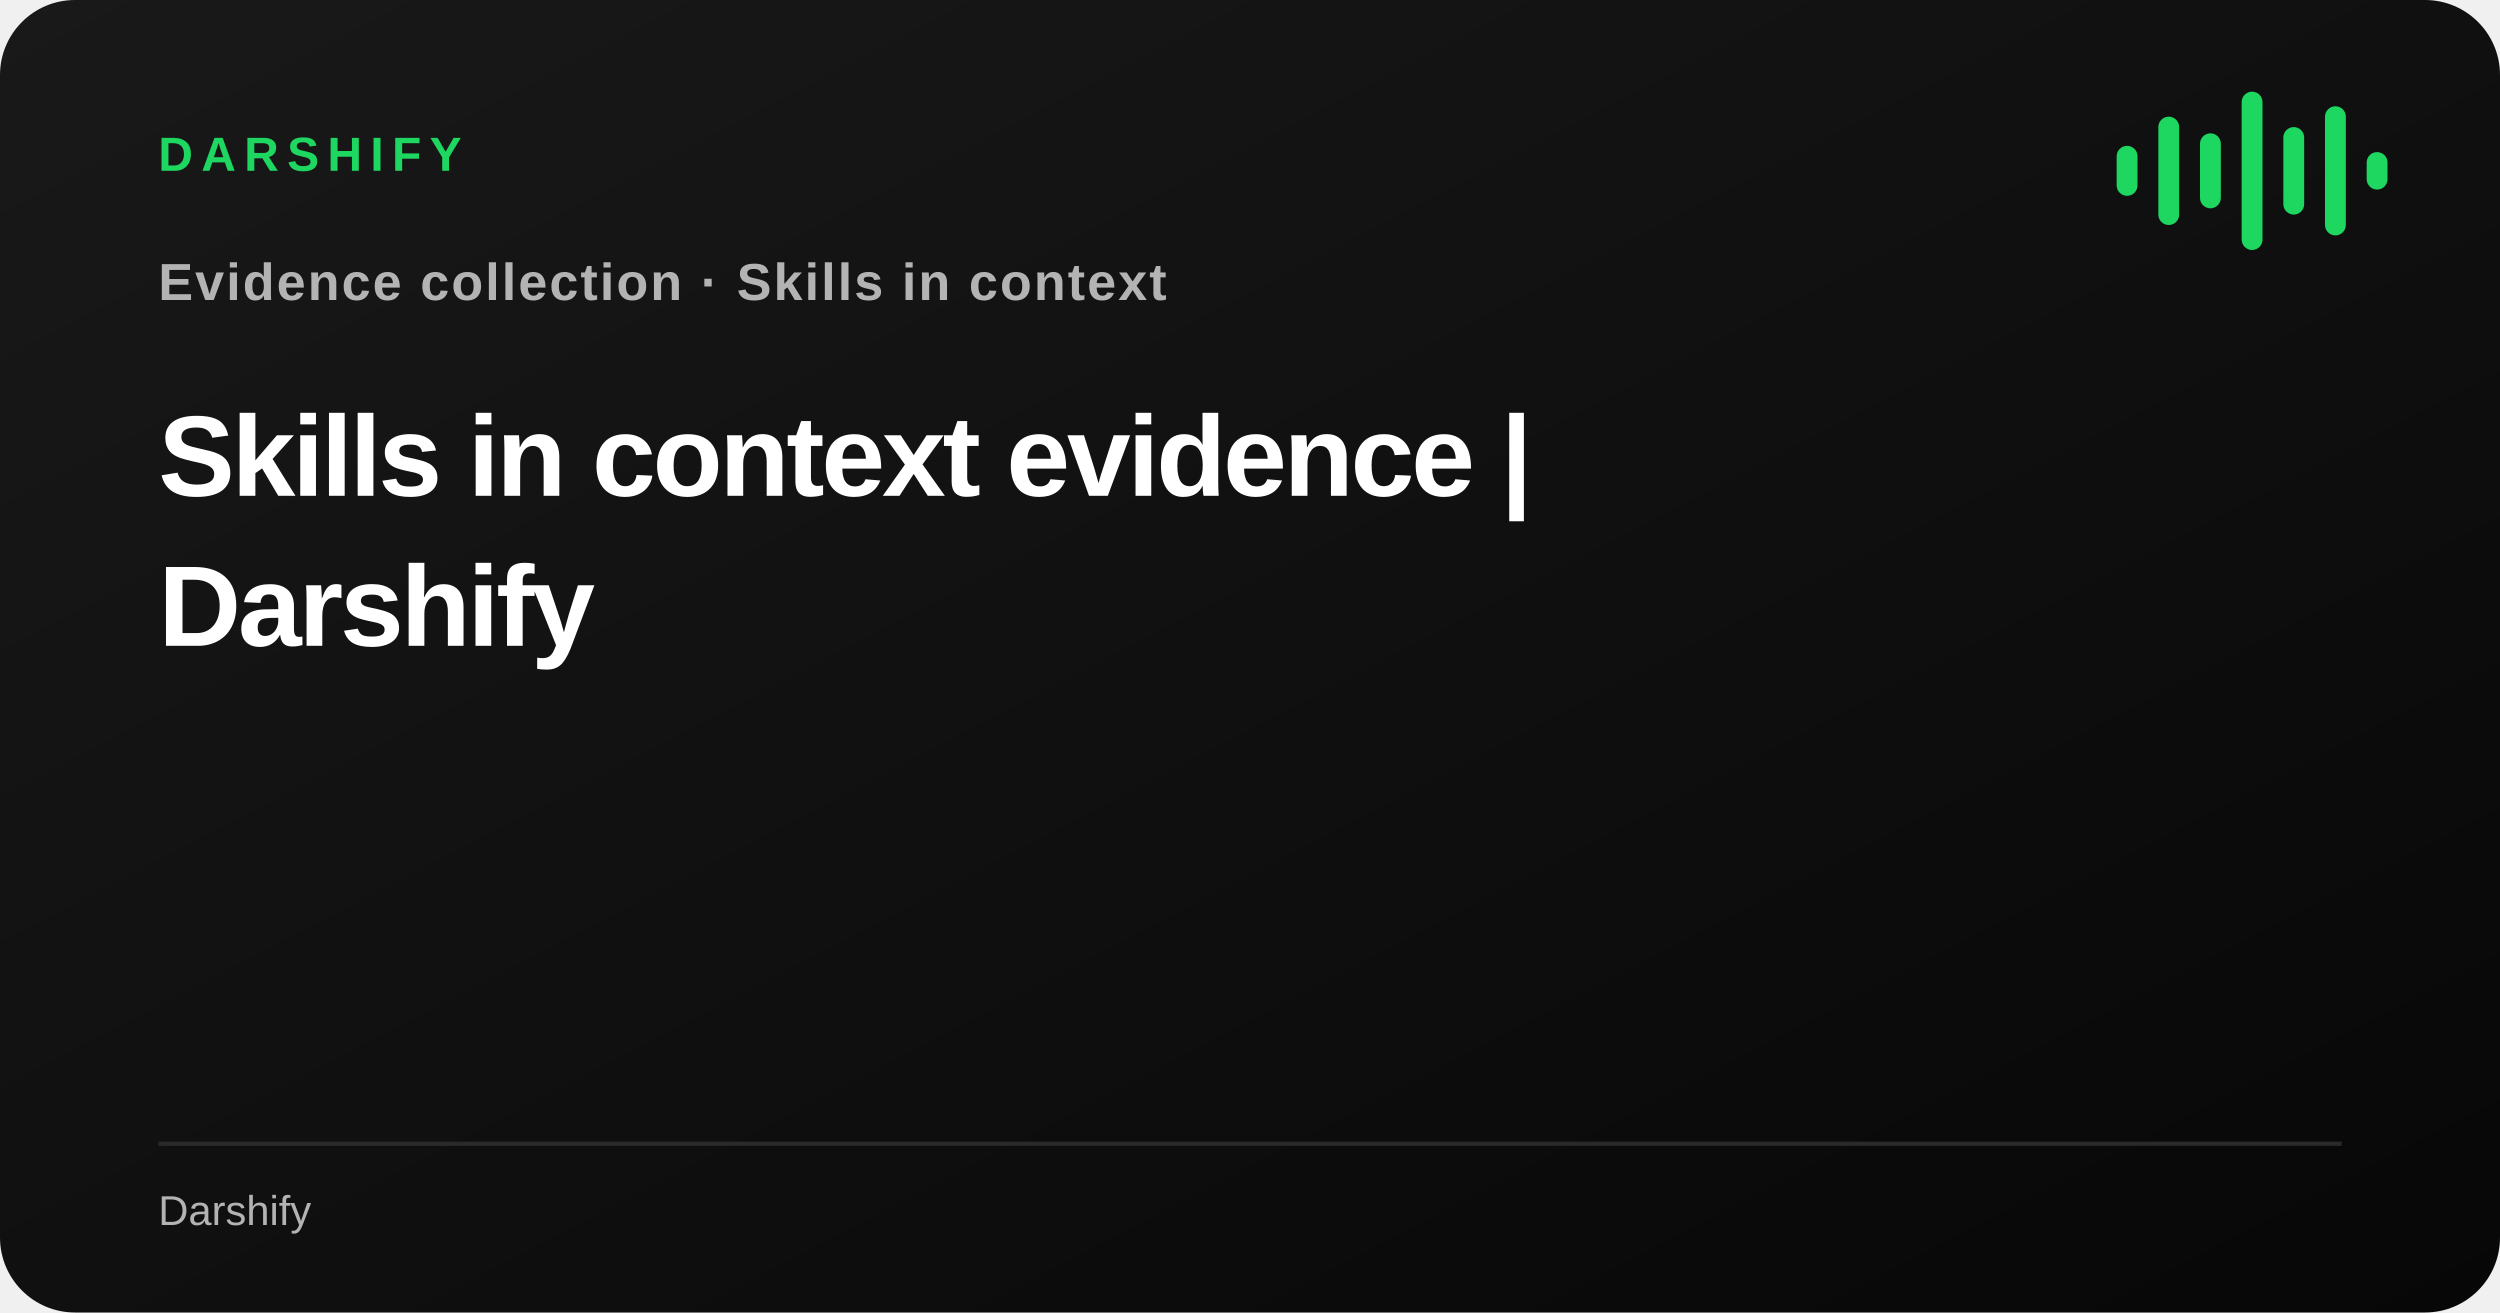
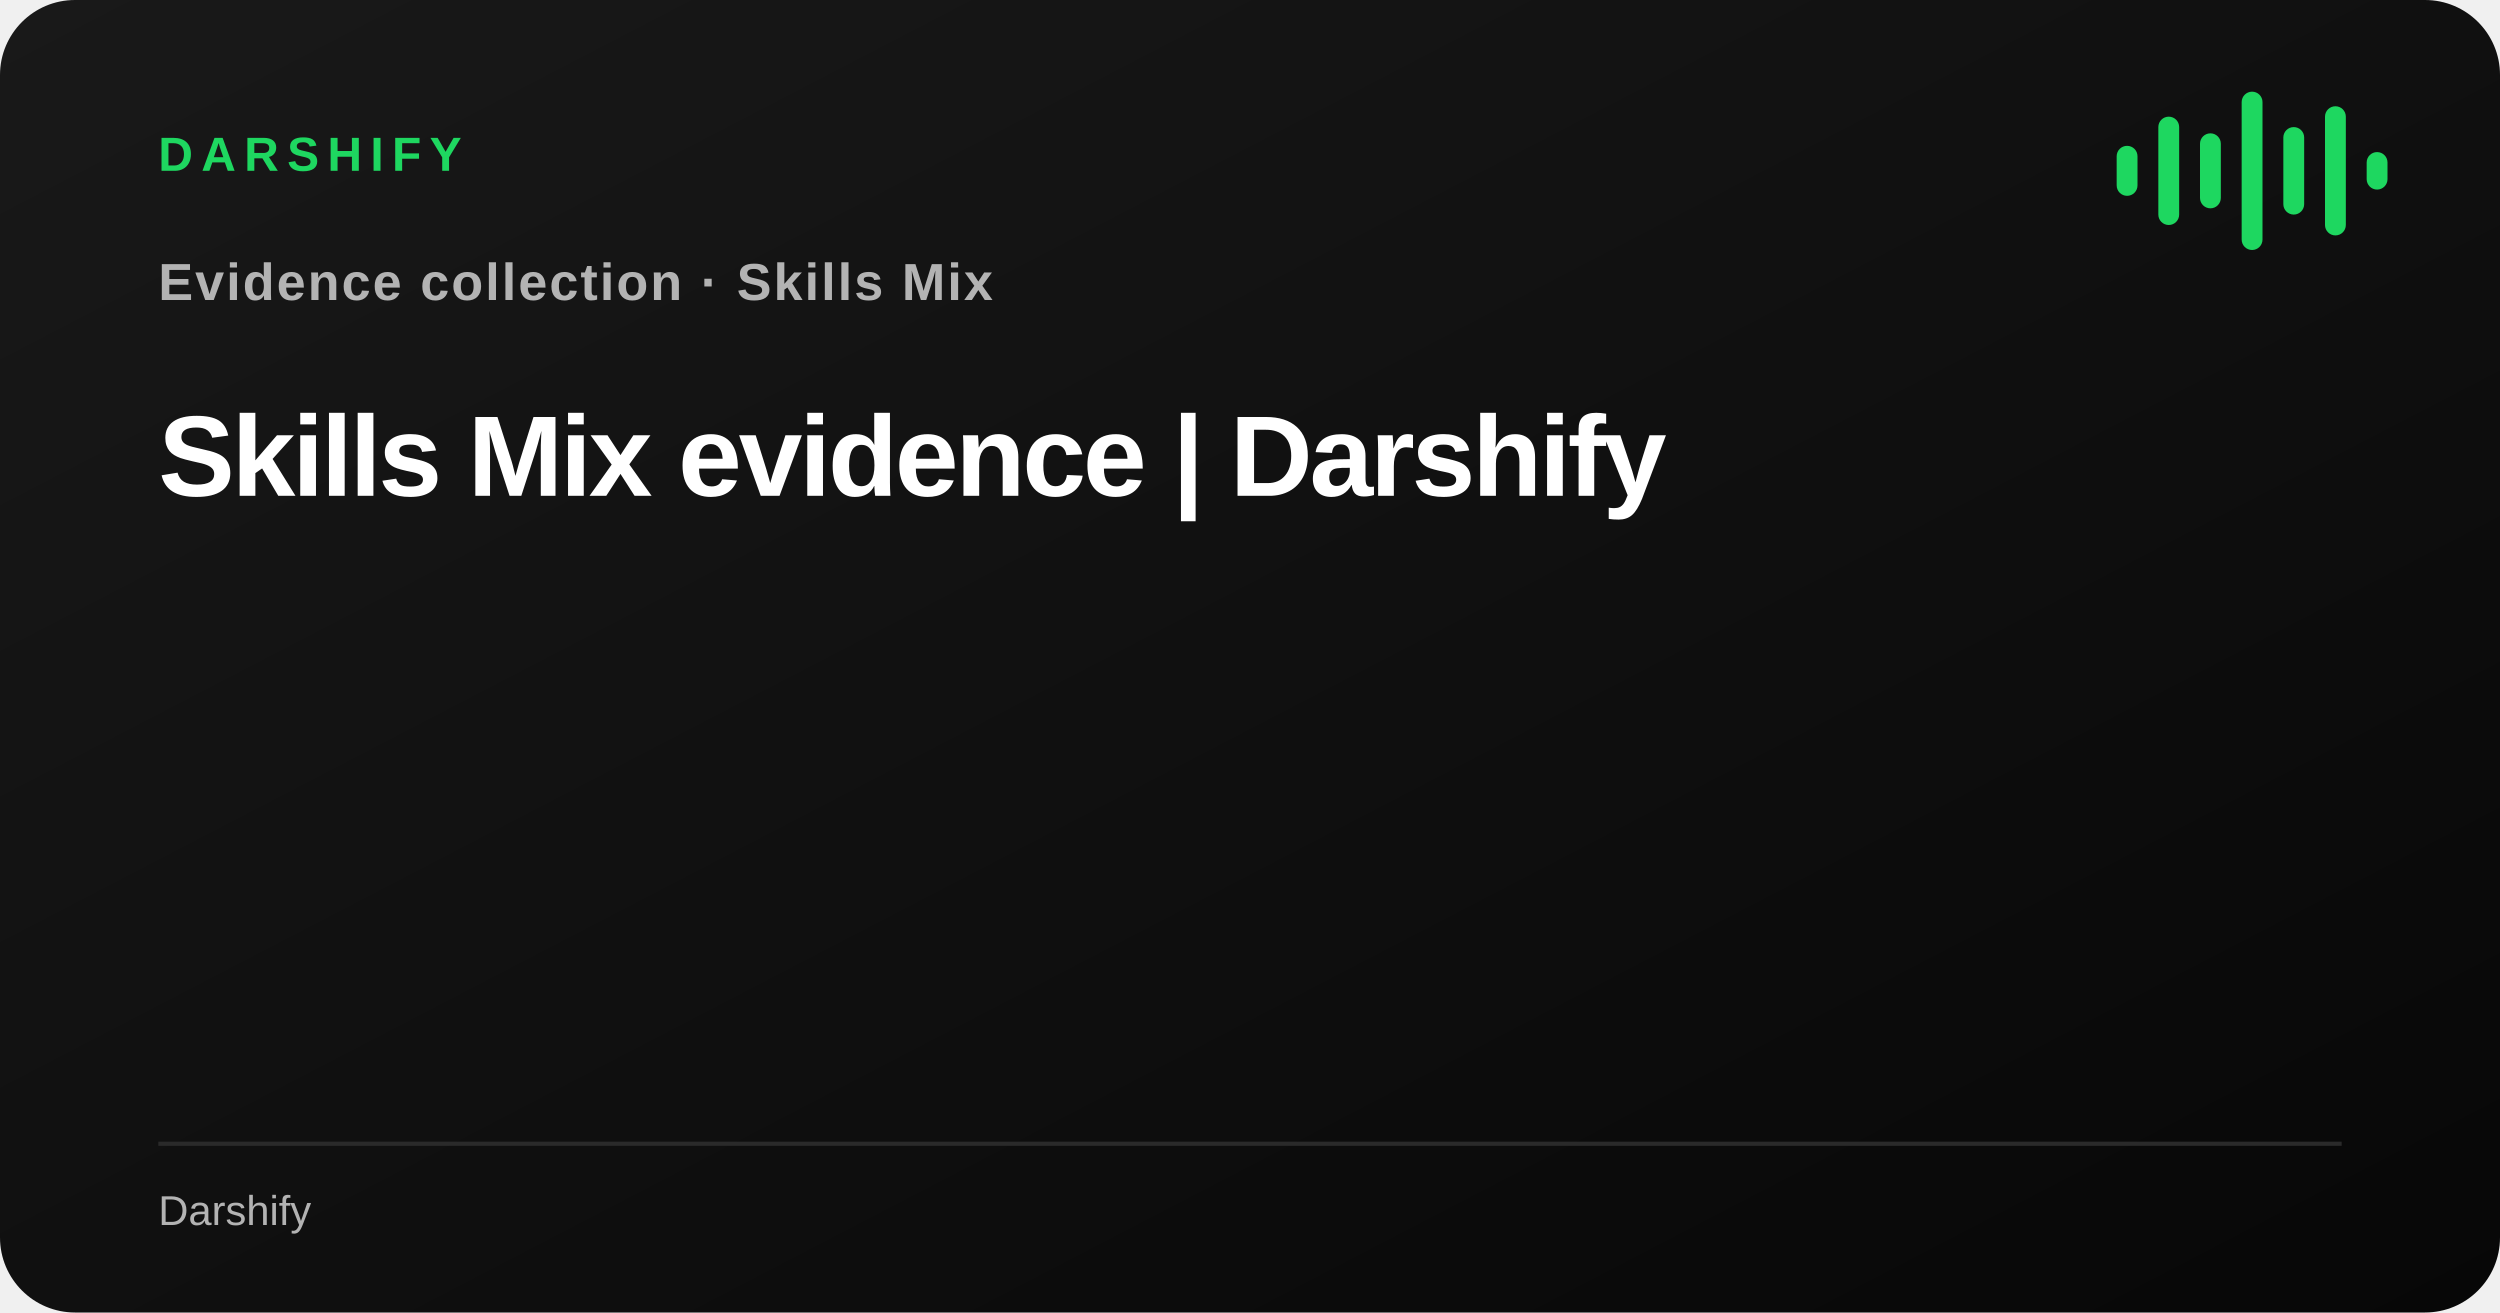
- <svg xmlns="http://www.w3.org/2000/svg" viewBox="0 0 1200 630" width="1200" height="630" role="img" aria-label="Skills in context evidence | Darshify" data-route-id="collection:skills">
+ <svg xmlns="http://www.w3.org/2000/svg" viewBox="0 0 1200 630" width="1200" height="630" role="img" aria-label="Skills Mix evidence | Darshify" data-route-id="collection:skills">
  <defs>
    <linearGradient id="surface" x1="0" y1="0" x2="1" y2="1">
      <stop offset="0" stop-color="#191919" />
      <stop offset="1" stop-color="#070707" />
    </linearGradient>
    <radialGradient id="glow" cx="0" cy="0" r="1" gradientTransform="translate(1030 86) rotate(135) scale(420)">
      <stop stop-color="#1ed760" stop-opacity=".38" />
      <stop offset="1" stop-color="#1ed760" stop-opacity="0" />
    </radialGradient>
  </defs>
  <rect width="1200" height="630" rx="36" fill="url(#surface)" />
  <rect width="1200" height="630" rx="36" fill="url(#glow)" />
  <g data-motif="proof-wave" aria-label="Evidence signal">
    <rect x="1016" y="70" width="10" height="24" rx="5" fill="#1ed760" />
    <rect x="1036" y="56" width="10" height="52" rx="5" fill="#1ed760" />
    <rect x="1056" y="64" width="10" height="36" rx="5" fill="#1ed760" />
    <rect x="1076" y="44" width="10" height="76" rx="5" fill="#1ed760" />
    <rect x="1096" y="61" width="10" height="42" rx="5" fill="#1ed760" />
    <rect x="1116" y="51" width="10" height="62" rx="5" fill="#1ed760" />
    <rect x="1136" y="73" width="10" height="18" rx="5" fill="#1ed760" />
  </g>
  <text x="76" y="82" fill="#1ed760" font-family="Arial, Helvetica, sans-serif" font-size="23" font-weight="700" letter-spacing="4">DARSHIFY</text>
-   <text x="76" y="144" fill="#b3b3b3" font-family="Arial, Helvetica, sans-serif" font-size="25" font-weight="600" letter-spacing="1">Evidence collection · Skills in context</text>
+   <text x="76" y="144" fill="#b3b3b3" font-family="Arial, Helvetica, sans-serif" font-size="25" font-weight="600" letter-spacing="1">Evidence collection · Skills Mix</text>
  <text fill="#ffffff" font-family="Arial, Helvetica, sans-serif" font-size="55" font-weight="800" letter-spacing="-1.5">
-     <tspan x="76" y="238">Skills in context evidence |</tspan>
-     <tspan x="76" y="310">Darshify</tspan>
+     <tspan x="76" y="238">Skills Mix evidence | Darshify</tspan>
  </text>
  <rect x="76" y="548" width="1048" height="2" fill="#2a2a2a" />
  <text x="76" y="588" fill="#b3b3b3" font-family="Arial, Helvetica, sans-serif" font-size="20">Darshify</text>
</svg>
